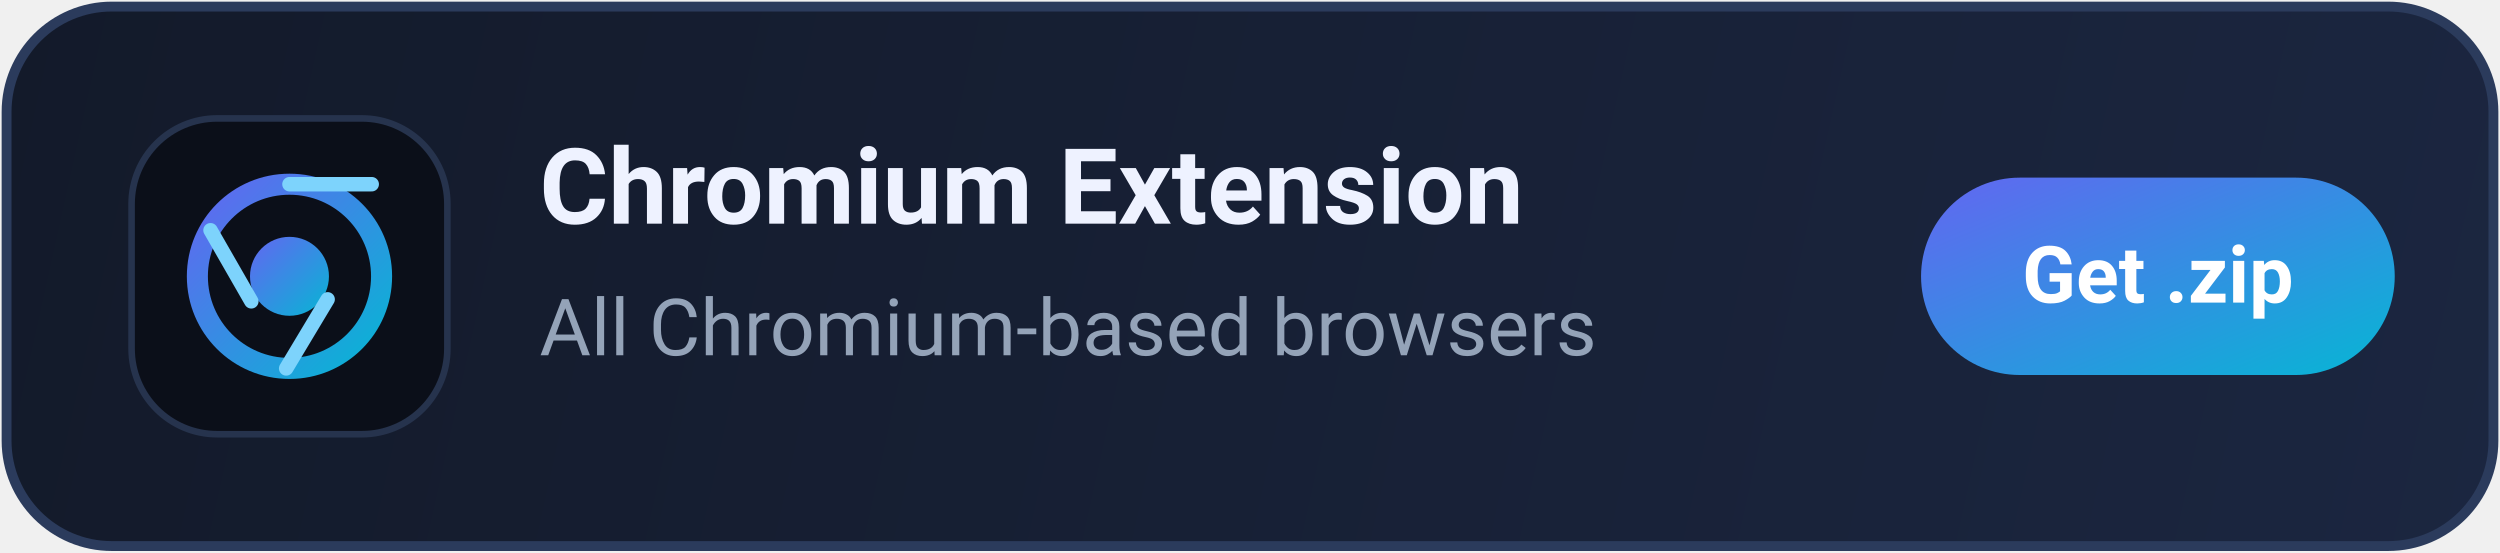
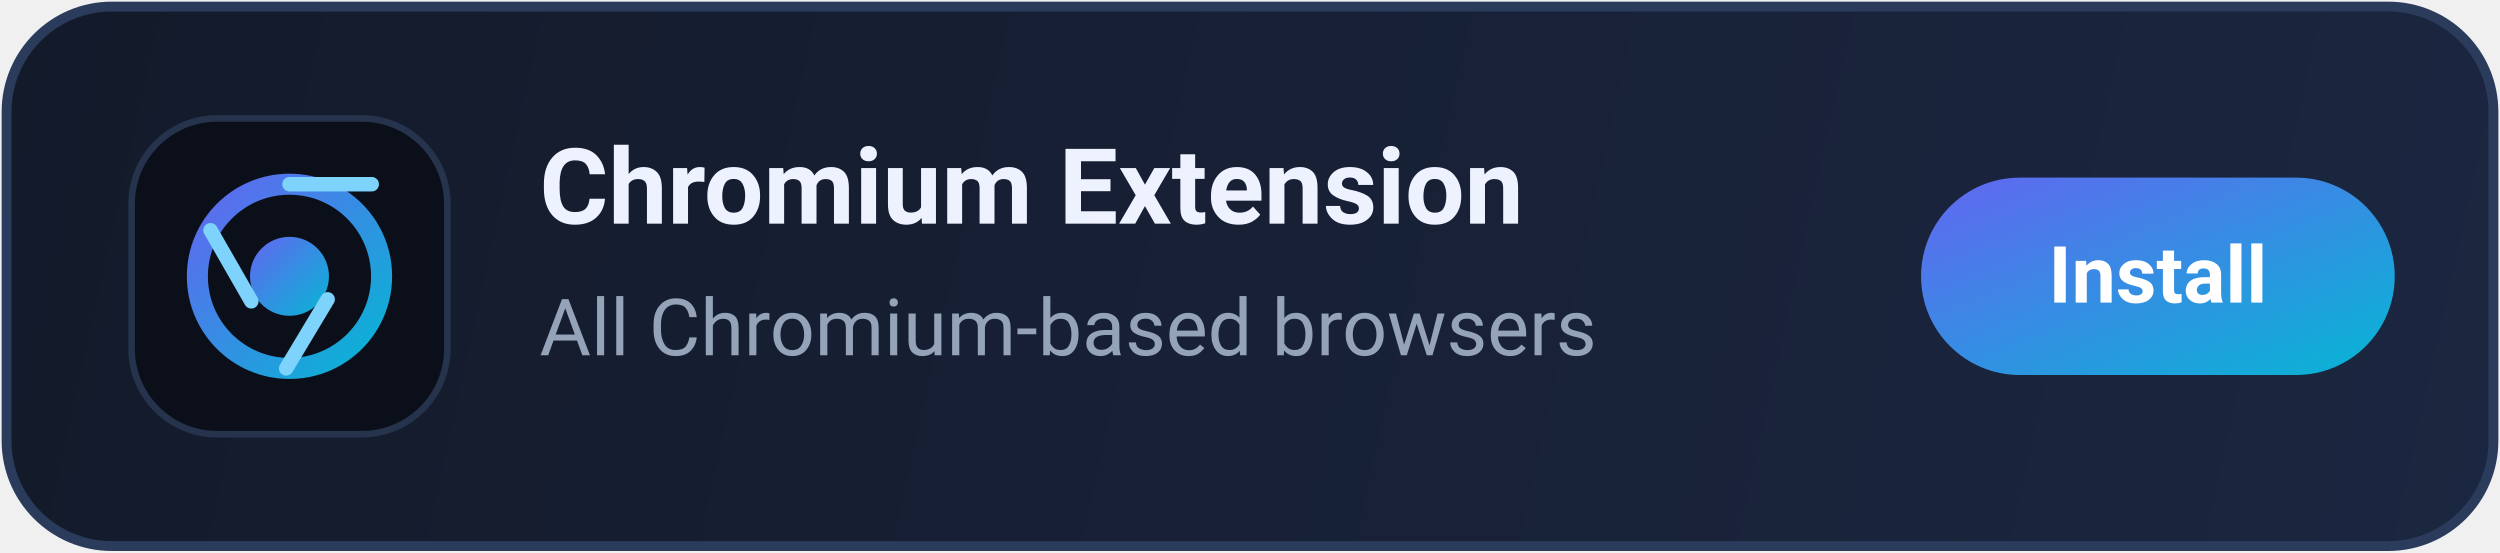
<svg xmlns="http://www.w3.org/2000/svg" width="380" height="84" viewBox="0 0 380 84" fill="none">
  <defs>
    <linearGradient id="bg-c" x1="0" y1="0" x2="380" y2="84" gradientUnits="userSpaceOnUse">
      <stop offset="0%" stop-color="#131a2a" />
      <stop offset="100%" stop-color="#1b2640" />
    </linearGradient>
    <linearGradient id="accent-c" x1="0" y1="0" x2="1" y2="1">
      <stop offset="0%" stop-color="#6366f1" />
      <stop offset="100%" stop-color="#06b6d4" />
    </linearGradient>
  </defs>
  <rect x="1" y="1" width="378" height="82" rx="16" fill="url(#bg-c)" stroke="#2b3b5c" stroke-width="1.5" />
  <g transform="translate(20, 18)">
    <rect width="48" height="48" rx="13" fill="#0b0f19" stroke="#26334d" />
    <circle cx="24" cy="24" r="14" stroke="url(#accent-c)" stroke-width="3.2" fill="none" />
    <circle cx="24" cy="24" r="6" fill="url(#accent-c)" />
    <path d="M24 10h12.5M12 17l6.2 10.8M29.8 27.5L23.5 38" stroke="#7dd3fc" stroke-width="2.2" stroke-linecap="round" />
  </g>
  <text x="82" y="34" fill="#eef2ff" font-family="system-ui,-apple-system,Segoe UI,Roboto,sans-serif" font-size="16" font-weight="700">Chromium Extension</text>
  <text x="82" y="54" fill="#94a3b8" font-family="system-ui,-apple-system,Segoe UI,Roboto,sans-serif" font-size="12">All Chromium-based browsers</text>
  <rect x="292" y="27" width="72" height="30" rx="15" fill="url(#accent-c)" />
-   <text x="328" y="46" text-anchor="middle" fill="#ffffff" font-family="system-ui,-apple-system,Segoe UI,Roboto,sans-serif" font-size="12" font-weight="700">Get .zip</text>
+   <text x="328" y="46" text-anchor="middle" fill="#ffffff" font-family="system-ui,-apple-system,Segoe UI,Roboto,sans-serif" font-size="12" font-weight="700">Install</text>
</svg>
